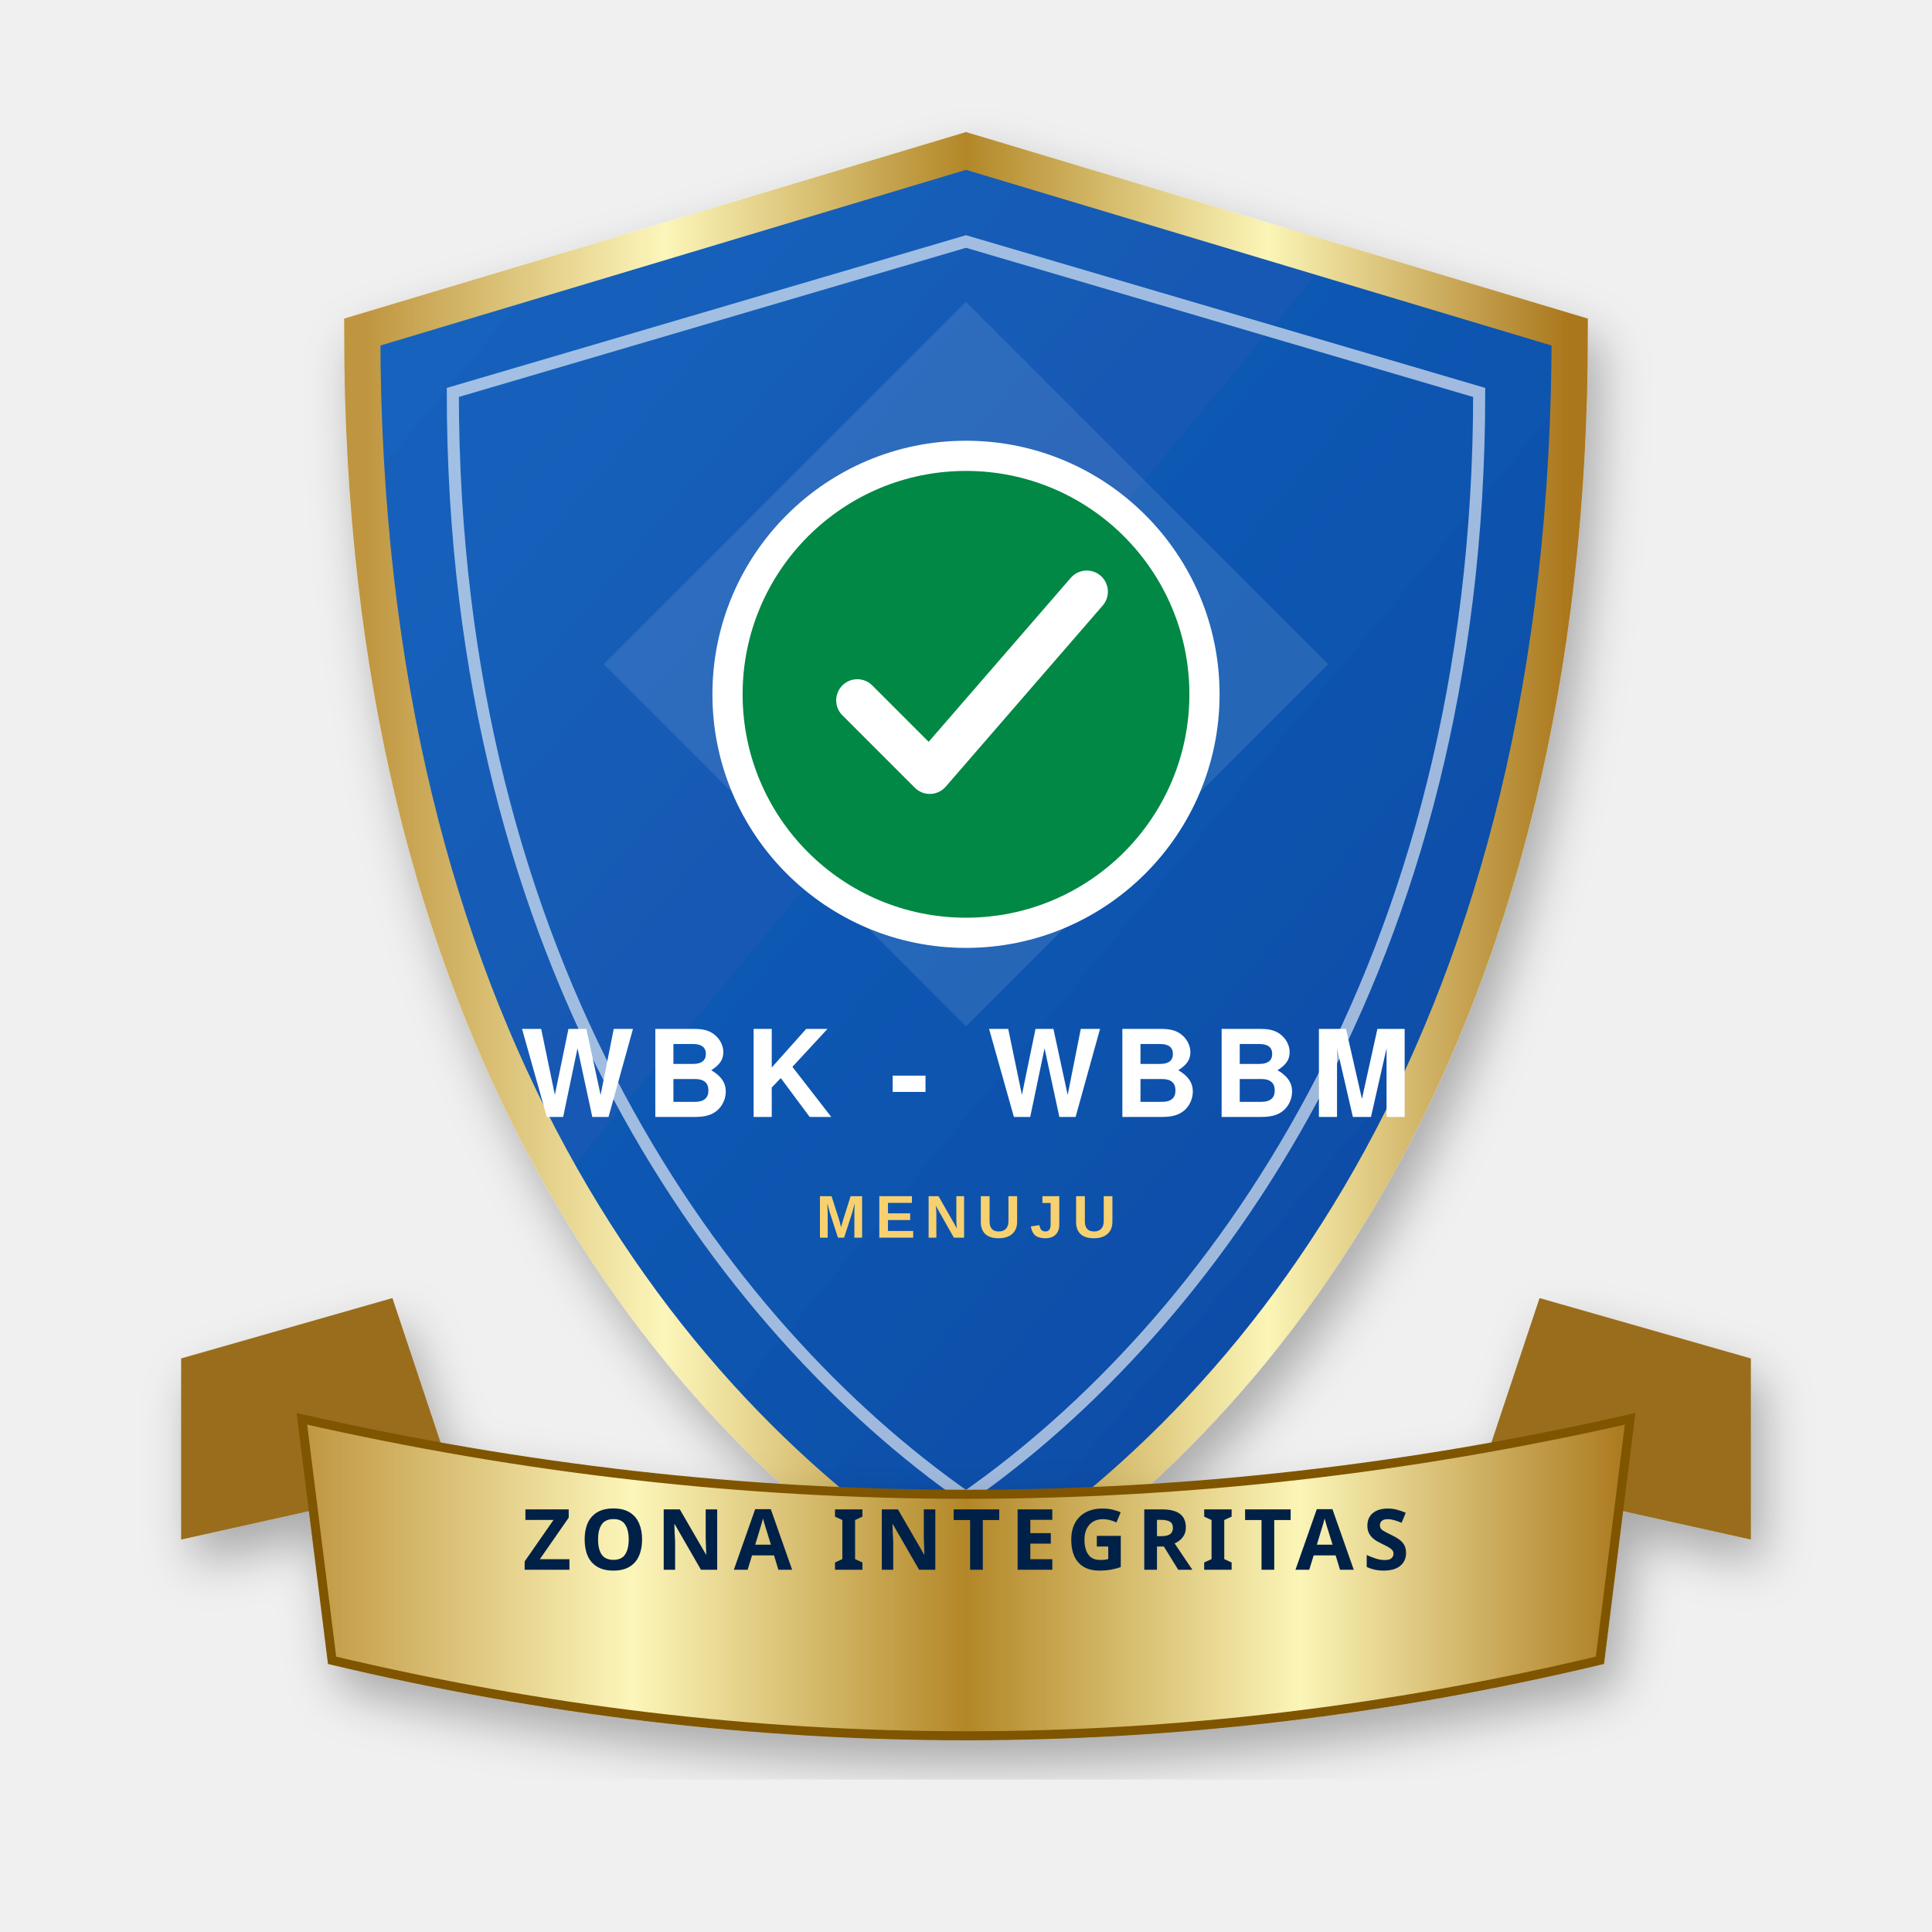
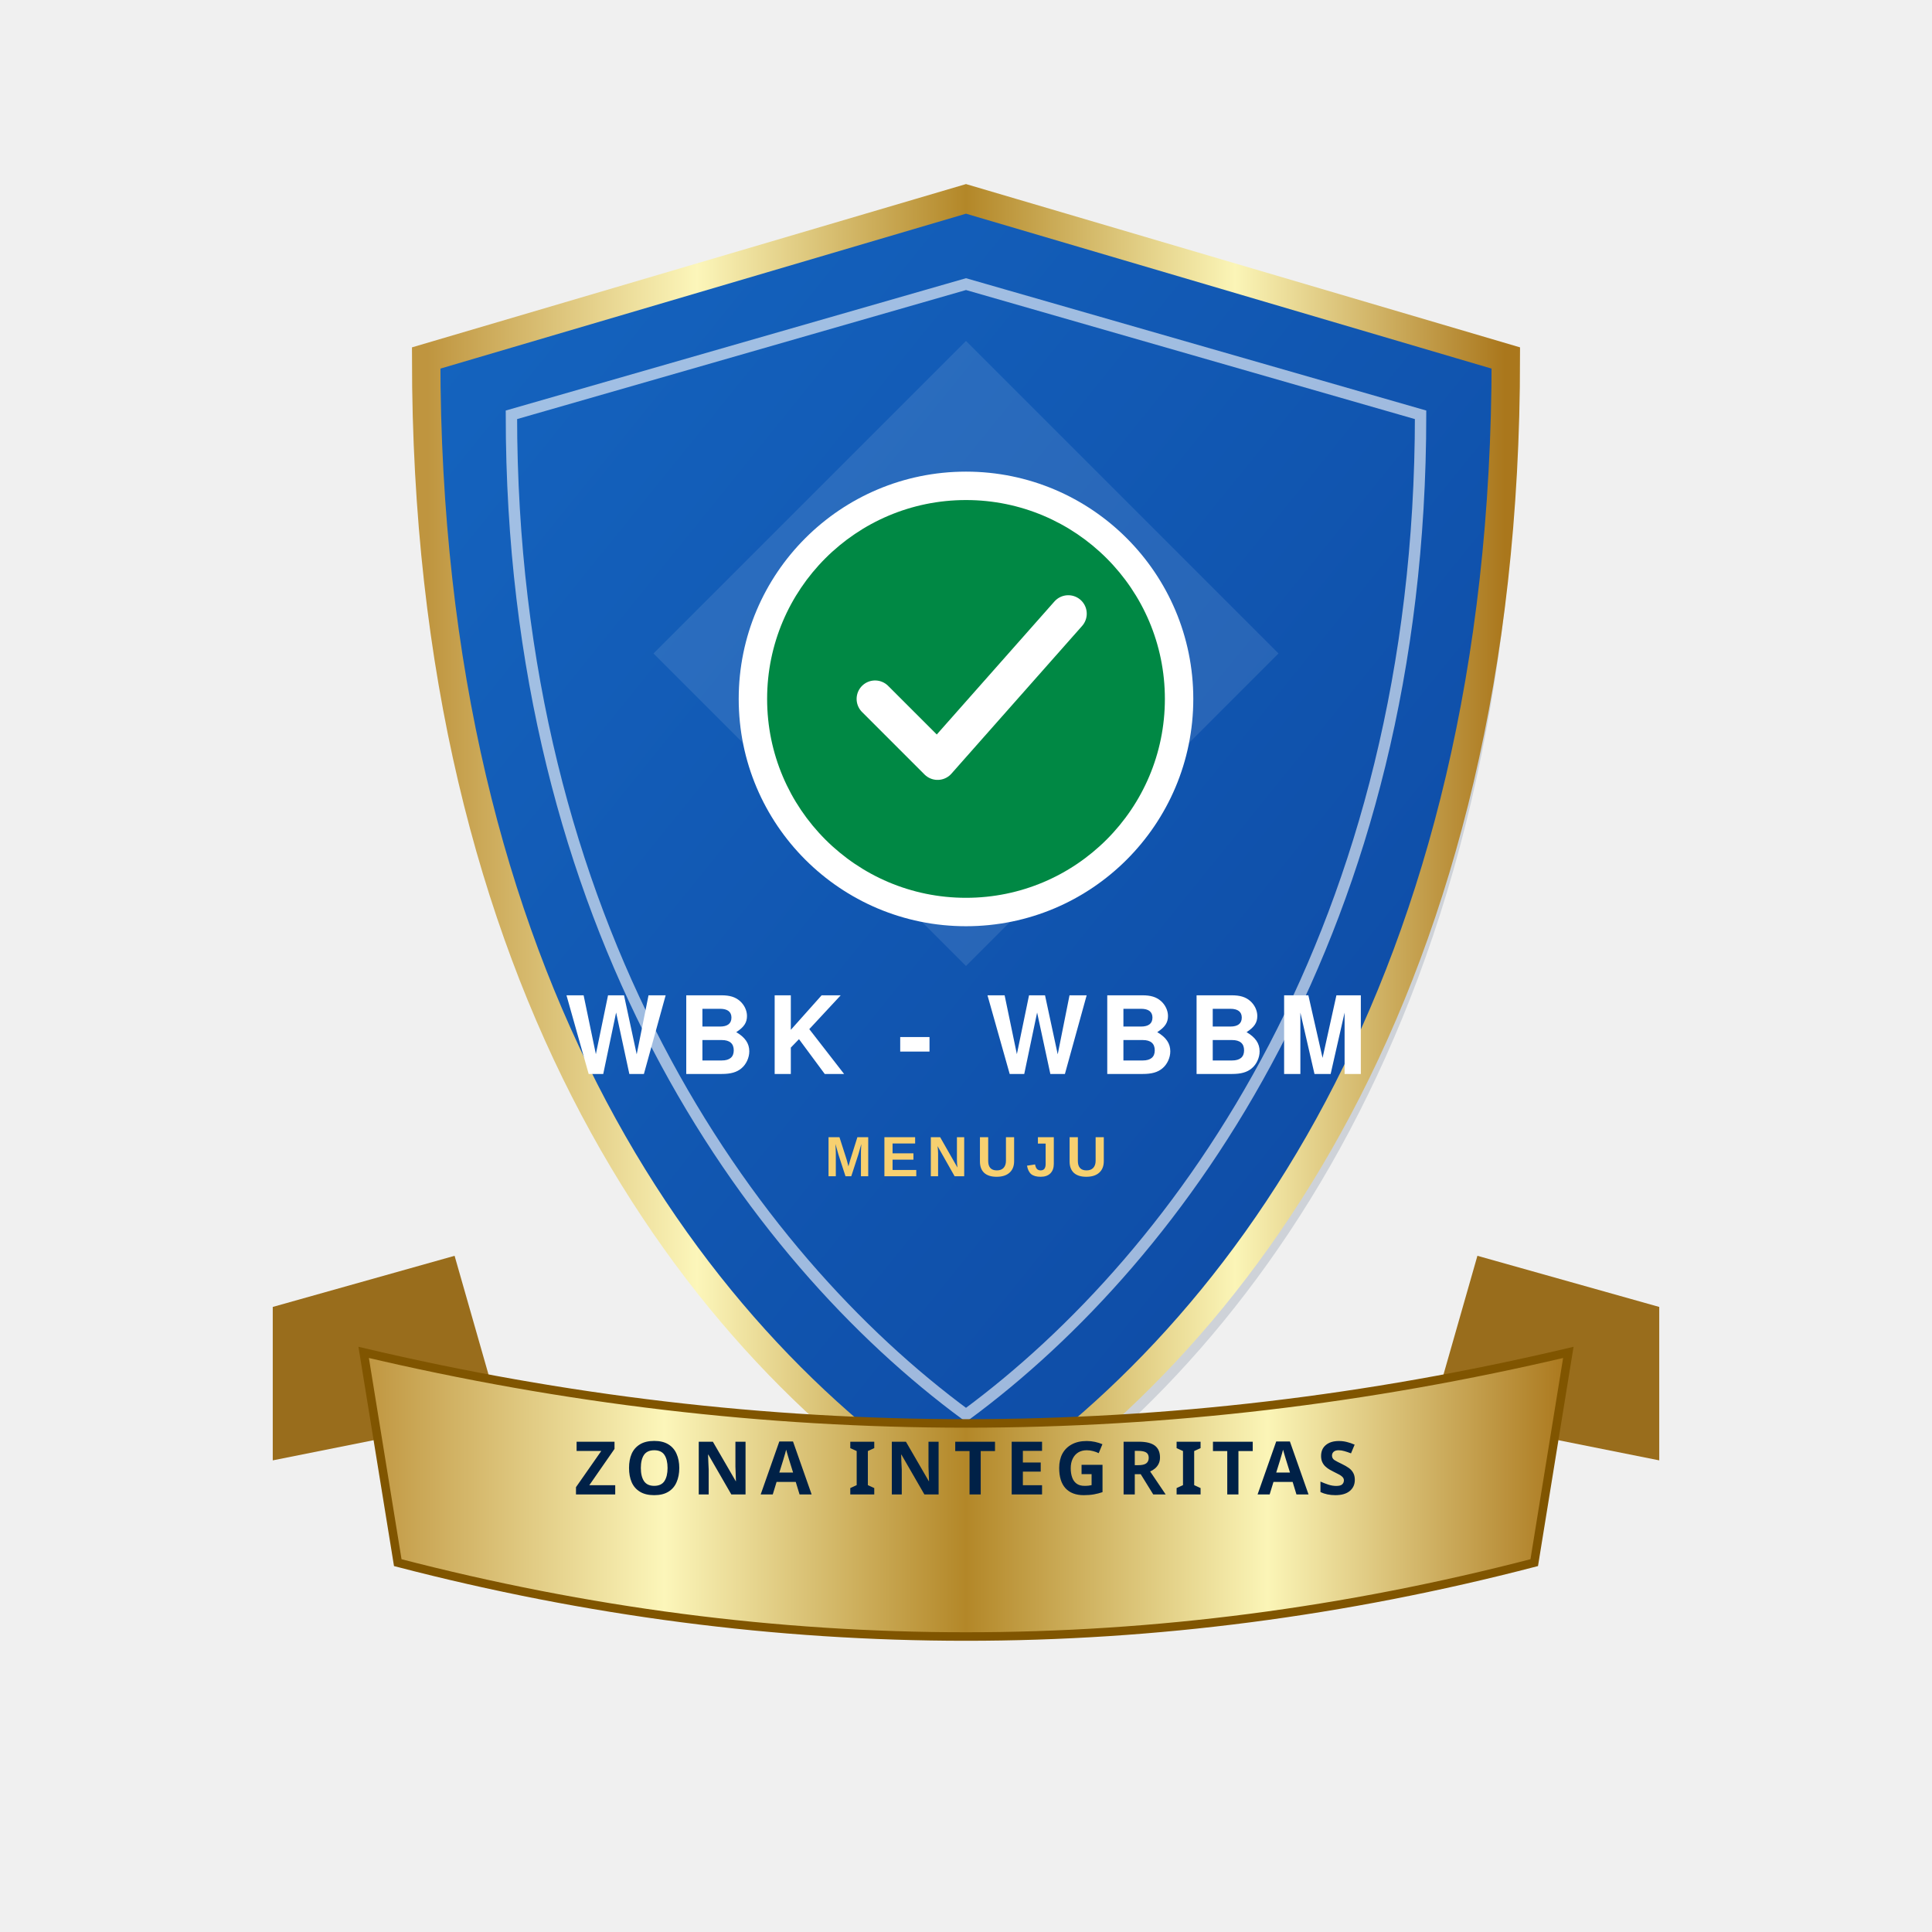
- <svg xmlns="http://www.w3.org/2000/svg" viewBox="0 0 320 320" width="100%" height="100%">
+ <svg xmlns="http://www.w3.org/2000/svg" viewBox="0 0 340 340" width="100%" height="100%">
  <defs>
    <linearGradient id="shieldGrad" x1="0%" y1="0%" x2="100%" y2="100%">
      <stop offset="0%" stop-color="#1565C0" />
      <stop offset="100%" stop-color="#0D47A1" />
    </linearGradient>
    <linearGradient id="goldRibbon" x1="0%" y1="0%" x2="100%" y2="0%">
      <stop offset="0%" stop-color="#BF953F" />
      <stop offset="25%" stop-color="#FCF6BA" />
      <stop offset="50%" stop-color="#B38728" />
      <stop offset="75%" stop-color="#FBF5B7" />
      <stop offset="100%" stop-color="#AA771C" />
    </linearGradient>
-     <filter id="shadow" x="-10%" y="-10%" width="120%" height="120%">
-       <feDropShadow dx="2" dy="4" stdDeviation="4" flood-opacity="0.3" />
-     </filter>
  </defs>
-   <g filter="url(#shadow)">
-     <path d="M 160,25 L 260,55 C 260,170 210,235 160,265 C 110,235 60,170 60,55 Z" fill="url(#shieldGrad)" stroke="url(#goldRibbon)" stroke-width="6" />
-     <path d="M 160,40 L 245,65 C 245,160 200,220 160,248 C 120,220 75,160 75,65 Z" fill="none" stroke="#FFFFFF" stroke-opacity="0.6" stroke-width="2" />
+   <g transform="translate(10, 5)">
+     <path d="M 160,30 L 255,58 C 255,168 208,232 160,262 C 112,232 65,168 65,58 Z" fill="#0b2850" opacity="0.15" transform="translate(2, 4)" />
+     <path d="M 160,30 L 255,58 C 255,168 208,232 160,262 C 112,232 65,168 65,58 Z" fill="url(#shieldGrad)" stroke="url(#goldRibbon)" stroke-width="5" />
+     <path d="M 160,45 L 240,68 C 240,158 198,216 160,244 C 122,216 80,158 80,68 Z" fill="none" stroke="#FFFFFF" stroke-opacity="0.6" stroke-width="2" />
+     <path d="M 160,55 L 215,110 L 160,165 L 105,110 Z" fill="#FFFFFF" fill-opacity="0.1" />
+     <circle cx="160" cy="118" r="40" fill="#FFFFFF" />
+     <circle cx="160" cy="118" r="35" fill="#008844" />
+     <path d="M 144,118 L 155,129 L 178,103" fill="none" stroke="#FFFFFF" stroke-width="6.5" stroke-linecap="round" stroke-linejoin="round" />
+     <text x="160" y="184" font-family="'Arial Black', 'Helvetica', sans-serif" font-size="19" font-weight="900" fill="#FFFFFF" text-anchor="middle" letter-spacing="2">
+       WBK - WBBM
+     </text>
+     <text x="160" y="202" font-family="'Arial', 'Helvetica', sans-serif" font-size="10" font-weight="bold" fill="#F7D070" text-anchor="middle" letter-spacing="1.5">
+       MENUJU
+     </text>
+     <g>
+       <path d="M 38,225 L 70,216 L 78,244 L 38,252 Z" fill="#996D1C" />
+       <path d="M 282,225 L 250,216 L 242,244 L 282,252 Z" fill="#996D1C" />
+       <path d="M 54,233 Q 160,258 266,233 L 260,270 Q 160,296 60,270 Z" fill="url(#goldRibbon)" stroke="#805500" stroke-width="1.5" />
+     </g>
+     <text x="160" y="258" font-family="'Arial Black', sans-serif" font-size="13" font-weight="900" fill="#002147" text-anchor="middle" letter-spacing="1.5">
+       ZONA INTEGRITAS
+     </text>
  </g>
-   <path d="M 160,50 L 220,110 L 160,170 L 100,110 Z" fill="#FFFFFF" fill-opacity="0.1" />
-   <circle cx="160" cy="115" r="42" fill="#FFFFFF" />
-   <circle cx="160" cy="115" r="37" fill="#008844" />
-   <path d="M 142,116 L 154,128 L 180,98" fill="none" stroke="#FFFFFF" stroke-width="7" stroke-linecap="round" stroke-linejoin="round" />
-   <text x="160" y="185" font-family="'Arial Black', 'Helvetica', sans-serif" font-size="20" font-weight="900" fill="#FFFFFF" text-anchor="middle" letter-spacing="2">
-     WBK - WBBM
-   </text>
-   <text x="160" y="205" font-family="'Arial', 'Helvetica', sans-serif" font-size="10" font-weight="bold" fill="#F7D070" text-anchor="middle" letter-spacing="1.5">
-     MENUJU
-   </text>
-   <g filter="url(#shadow)">
-     <path d="M 30,225 L 65,215 L 75,245 L 30,255 Z" fill="#996D1C" />
-     <path d="M 290,225 L 255,215 L 245,245 L 290,255 Z" fill="#996D1C" />
-     <path d="M 50,235 Q 160,260 270,235 L 265,275 Q 160,300 55,275 Z" fill="url(#goldRibbon)" stroke="#805500" stroke-width="1.5" />
-   </g>
-   <text x="160" y="260" font-family="'Arial Black', sans-serif" font-size="14" font-weight="900" fill="#002147" text-anchor="middle" letter-spacing="1.5">
-     ZONA INTEGRITAS
-   </text>
</svg>
